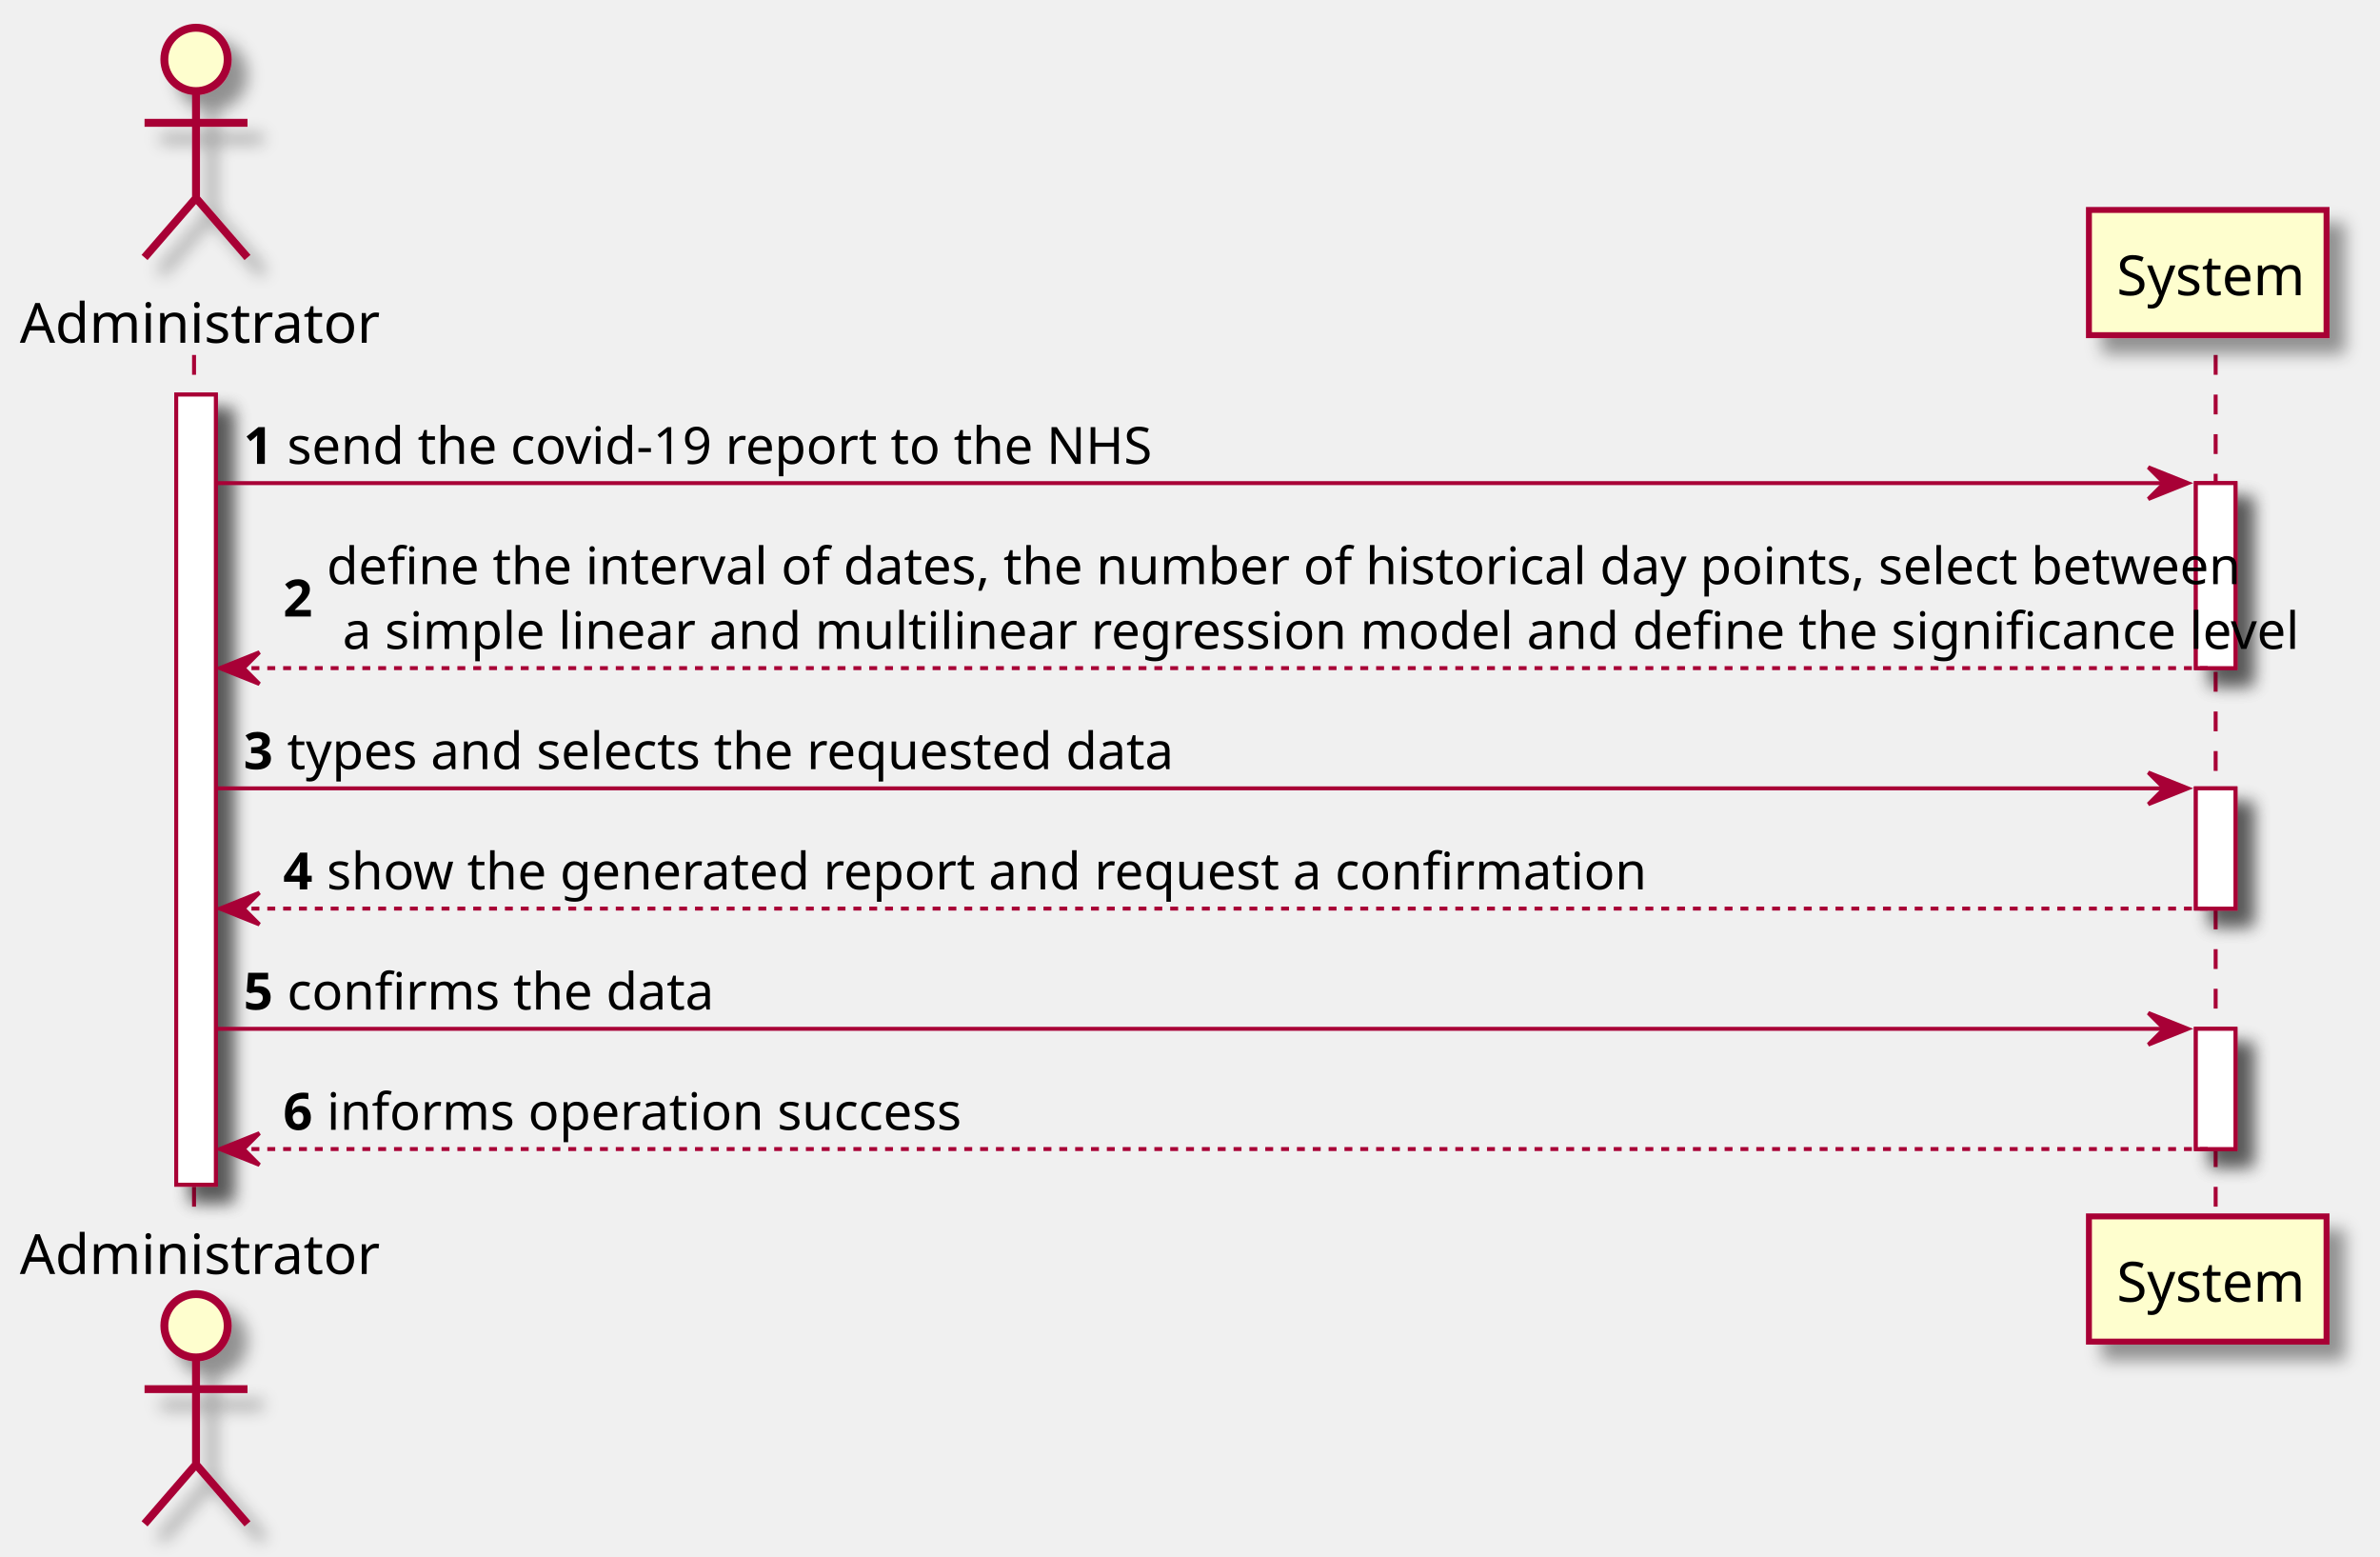
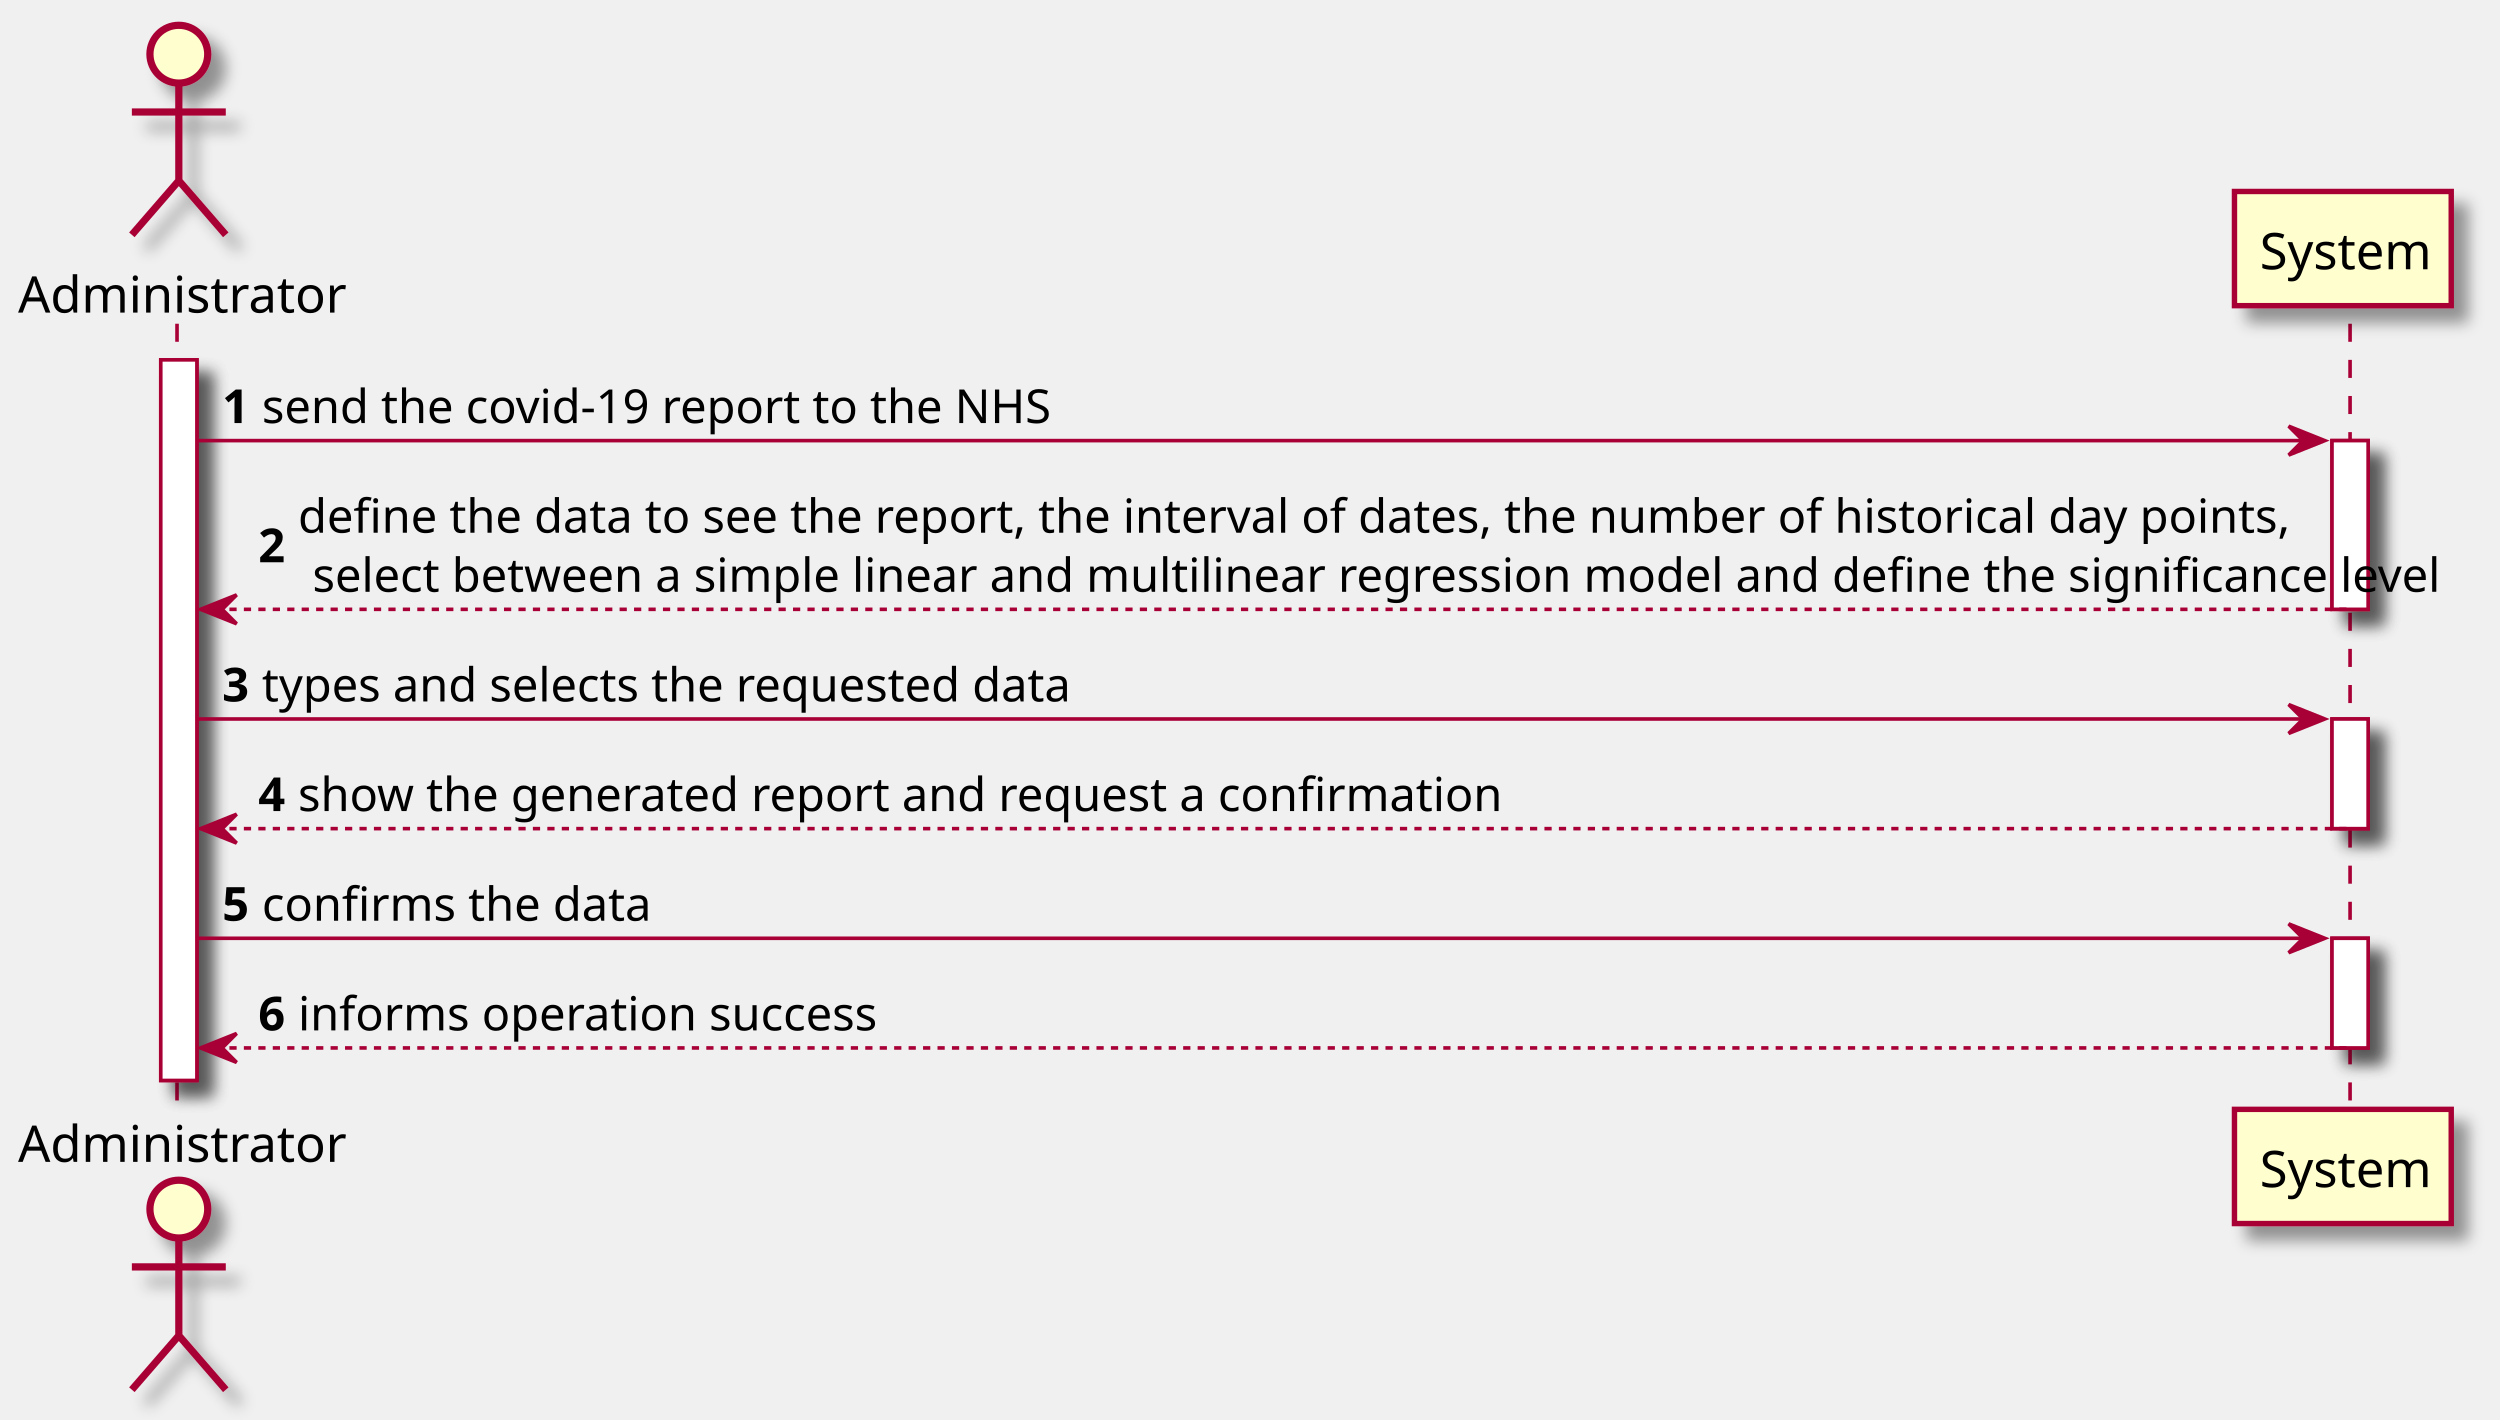
- <svg xmlns="http://www.w3.org/2000/svg" contentScriptType="application/ecmascript" contentStyleType="text/css" height="393px" preserveAspectRatio="none" style="width:601px;height:393px;" version="1.1" viewBox="0 0 601 393" width="601px" zoomAndPan="magnify">
+ <svg xmlns="http://www.w3.org/2000/svg" contentScriptType="application/ecmascript" contentStyleType="text/css" height="393px" preserveAspectRatio="none" style="width:692px;height:393px;" version="1.1" viewBox="0 0 692 393" width="692px" zoomAndPan="magnify">
  <defs>
-     <filter height="300%" id="f1eaul8nl744jv" width="300%" x="-1" y="-1">
+     <filter height="300%" id="f1pl11oalj5xd5" width="300%" x="-1" y="-1">
      <feGaussianBlur result="blurOut" stdDeviation="2.0" />
      <feColorMatrix in="blurOut" result="blurOut2" type="matrix" values="0 0 0 0 0 0 0 0 0 0 0 0 0 0 0 0 0 0 .4 0" />
      <feOffset dx="4.0" dy="4.0" in="blurOut2" result="blurOut3" />
      <feBlend in="SourceGraphic" in2="blurOut3" mode="normal" />
    </filter>
  </defs>
  <g>
-     <rect fill="#FFFFFF" filter="url(#f1eaul8nl744jv)" height="199.461" style="stroke:#A80036;stroke-width:1.0;" width="10" x="44.5" y="99.609" />
-     <rect fill="#FFFFFF" filter="url(#f1eaul8nl744jv)" height="46.703" style="stroke:#A80036;stroke-width:1.0;" width="10" x="554.5" y="121.961" />
-     <rect fill="#FFFFFF" filter="url(#f1eaul8nl744jv)" height="30.352" style="stroke:#A80036;stroke-width:1.0;" width="10" x="554.5" y="199.016" />
-     <rect fill="#FFFFFF" filter="url(#f1eaul8nl744jv)" height="30.352" style="stroke:#A80036;stroke-width:1.0;" width="10" x="554.5" y="259.719" />
+     <rect fill="#FFFFFF" filter="url(#f1pl11oalj5xd5)" height="199.461" style="stroke:#A80036;stroke-width:1.0;" width="10" x="44.5" y="99.609" />
+     <rect fill="#FFFFFF" filter="url(#f1pl11oalj5xd5)" height="46.703" style="stroke:#A80036;stroke-width:1.0;" width="10" x="645.5" y="121.961" />
+     <rect fill="#FFFFFF" filter="url(#f1pl11oalj5xd5)" height="30.352" style="stroke:#A80036;stroke-width:1.0;" width="10" x="645.5" y="199.016" />
+     <rect fill="#FFFFFF" filter="url(#f1pl11oalj5xd5)" height="30.352" style="stroke:#A80036;stroke-width:1.0;" width="10" x="645.5" y="259.719" />
    <line style="stroke:#A80036;stroke-width:1.0;stroke-dasharray:5.0,5.0;" x1="49" x2="49" y1="89.609" y2="308.07" />
-     <line style="stroke:#A80036;stroke-width:1.0;stroke-dasharray:5.0,5.0;" x1="559.5" x2="559.5" y1="89.609" y2="308.07" />
+     <line style="stroke:#A80036;stroke-width:1.0;stroke-dasharray:5.0,5.0;" x1="650.5" x2="650.5" y1="89.609" y2="308.07" />
    <text fill="#000000" font-family="sans-serif" font-size="14" lengthAdjust="spacing" textLength="83" x="5" y="86.533">Administrator</text>
-     <ellipse cx="49.5" cy="15" fill="#FEFECE" filter="url(#f1eaul8nl744jv)" rx="8" ry="8" style="stroke:#A80036;stroke-width:2.0;" />
-     <path d="M49.5,23 L49.5,50 M36.5,31 L62.5,31 M49.5,50 L36.5,65 M49.5,50 L62.5,65 " fill="none" filter="url(#f1eaul8nl744jv)" style="stroke:#A80036;stroke-width:2.0;" />
+     <ellipse cx="49.5" cy="15" fill="#FEFECE" filter="url(#f1pl11oalj5xd5)" rx="8" ry="8" style="stroke:#A80036;stroke-width:2.0;" />
+     <path d="M49.5,23 L49.5,50 M36.5,31 L62.5,31 M49.5,50 L36.5,65 M49.5,50 L62.5,65 " fill="none" filter="url(#f1pl11oalj5xd5)" style="stroke:#A80036;stroke-width:2.0;" />
    <text fill="#000000" font-family="sans-serif" font-size="14" lengthAdjust="spacing" textLength="83" x="5" y="321.603">Administrator</text>
-     <ellipse cx="49.5" cy="334.68" fill="#FEFECE" filter="url(#f1eaul8nl744jv)" rx="8" ry="8" style="stroke:#A80036;stroke-width:2.0;" />
-     <path d="M49.5,342.68 L49.5,369.68 M36.5,350.68 L62.5,350.68 M49.5,369.68 L36.5,384.68 M49.5,369.68 L62.5,384.68 " fill="none" filter="url(#f1eaul8nl744jv)" style="stroke:#A80036;stroke-width:2.0;" />
-     <rect fill="#FEFECE" filter="url(#f1eaul8nl744jv)" height="31.609" style="stroke:#A80036;stroke-width:1.5;" width="60" x="527.5" y="53" />
-     <text fill="#000000" font-family="sans-serif" font-size="14" lengthAdjust="spacing" textLength="46" x="534.5" y="74.533">System</text>
-     <rect fill="#FEFECE" filter="url(#f1eaul8nl744jv)" height="31.609" style="stroke:#A80036;stroke-width:1.5;" width="60" x="527.5" y="307.07" />
-     <text fill="#000000" font-family="sans-serif" font-size="14" lengthAdjust="spacing" textLength="46" x="534.5" y="328.603">System</text>
-     <rect fill="#FFFFFF" filter="url(#f1eaul8nl744jv)" height="199.461" style="stroke:#A80036;stroke-width:1.0;" width="10" x="44.5" y="99.609" />
-     <rect fill="#FFFFFF" filter="url(#f1eaul8nl744jv)" height="46.703" style="stroke:#A80036;stroke-width:1.0;" width="10" x="554.5" y="121.961" />
-     <rect fill="#FFFFFF" filter="url(#f1eaul8nl744jv)" height="30.352" style="stroke:#A80036;stroke-width:1.0;" width="10" x="554.5" y="199.016" />
-     <rect fill="#FFFFFF" filter="url(#f1eaul8nl744jv)" height="30.352" style="stroke:#A80036;stroke-width:1.0;" width="10" x="554.5" y="259.719" />
-     <polygon fill="#A80036" points="542.5,117.961,552.5,121.961,542.5,125.961,546.5,121.961" style="stroke:#A80036;stroke-width:1.0;" />
-     <line style="stroke:#A80036;stroke-width:1.0;" x1="54.5" x2="548.5" y1="121.961" y2="121.961" />
+     <ellipse cx="49.5" cy="334.68" fill="#FEFECE" filter="url(#f1pl11oalj5xd5)" rx="8" ry="8" style="stroke:#A80036;stroke-width:2.0;" />
+     <path d="M49.5,342.68 L49.5,369.68 M36.5,350.68 L62.5,350.68 M49.5,369.68 L36.5,384.68 M49.5,369.68 L62.5,384.68 " fill="none" filter="url(#f1pl11oalj5xd5)" style="stroke:#A80036;stroke-width:2.0;" />
+     <rect fill="#FEFECE" filter="url(#f1pl11oalj5xd5)" height="31.609" style="stroke:#A80036;stroke-width:1.5;" width="60" x="618.5" y="53" />
+     <text fill="#000000" font-family="sans-serif" font-size="14" lengthAdjust="spacing" textLength="46" x="625.5" y="74.533">System</text>
+     <rect fill="#FEFECE" filter="url(#f1pl11oalj5xd5)" height="31.609" style="stroke:#A80036;stroke-width:1.5;" width="60" x="618.5" y="307.07" />
+     <text fill="#000000" font-family="sans-serif" font-size="14" lengthAdjust="spacing" textLength="46" x="625.5" y="328.603">System</text>
+     <rect fill="#FFFFFF" filter="url(#f1pl11oalj5xd5)" height="199.461" style="stroke:#A80036;stroke-width:1.0;" width="10" x="44.5" y="99.609" />
+     <rect fill="#FFFFFF" filter="url(#f1pl11oalj5xd5)" height="46.703" style="stroke:#A80036;stroke-width:1.0;" width="10" x="645.5" y="121.961" />
+     <rect fill="#FFFFFF" filter="url(#f1pl11oalj5xd5)" height="30.352" style="stroke:#A80036;stroke-width:1.0;" width="10" x="645.5" y="199.016" />
+     <rect fill="#FFFFFF" filter="url(#f1pl11oalj5xd5)" height="30.352" style="stroke:#A80036;stroke-width:1.0;" width="10" x="645.5" y="259.719" />
+     <polygon fill="#A80036" points="633.5,117.961,643.5,121.961,633.5,125.961,637.5,121.961" style="stroke:#A80036;stroke-width:1.0;" />
+     <line style="stroke:#A80036;stroke-width:1.0;" x1="54.5" x2="639.5" y1="121.961" y2="121.961" />
    <text fill="#000000" font-family="sans-serif" font-size="13" font-weight="bold" lengthAdjust="spacing" textLength="7" x="61.5" y="117.105">1</text>
    <text fill="#000000" font-family="sans-serif" font-size="13" lengthAdjust="spacing" textLength="206" x="72.5" y="117.105">send the covid-19 report to the NHS</text>
    <polygon fill="#A80036" points="65.5,164.664,55.5,168.664,65.5,172.664,61.5,168.664" style="stroke:#A80036;stroke-width:1.0;" />
-     <line style="stroke:#A80036;stroke-width:1.0;stroke-dasharray:2.0,2.0;" x1="59.5" x2="558.5" y1="168.664" y2="168.664" />
+     <line style="stroke:#A80036;stroke-width:1.0;stroke-dasharray:2.0,2.0;" x1="59.5" x2="649.5" y1="168.664" y2="168.664" />
    <text fill="#000000" font-family="sans-serif" font-size="13" font-weight="bold" lengthAdjust="spacing" textLength="7" x="71.5" y="155.632">2</text>
-     <text fill="#000000" font-family="sans-serif" font-size="13" lengthAdjust="spacing" textLength="452" x="82.5" y="147.456">define the interval of dates, the number of historical day points, select between</text>
-     <text fill="#000000" font-family="sans-serif" font-size="13" lengthAdjust="spacing" textLength="461" x="86.5" y="163.808">a simple linear and multilinear regression model and define the significance level</text>
-     <polygon fill="#A80036" points="542.5,195.016,552.5,199.016,542.5,203.016,546.5,199.016" style="stroke:#A80036;stroke-width:1.0;" />
-     <line style="stroke:#A80036;stroke-width:1.0;" x1="54.5" x2="548.5" y1="199.016" y2="199.016" />
+     <text fill="#000000" font-family="sans-serif" font-size="13" lengthAdjust="spacing" textLength="515" x="82.5" y="147.456">define the data to see the report, the interval of dates, the number of historical day points,</text>
+     <text fill="#000000" font-family="sans-serif" font-size="13" lengthAdjust="spacing" textLength="552" x="86.5" y="163.808">select between a simple linear and multilinear regression model and define the significance level</text>
+     <polygon fill="#A80036" points="633.5,195.016,643.5,199.016,633.5,203.016,637.5,199.016" style="stroke:#A80036;stroke-width:1.0;" />
+     <line style="stroke:#A80036;stroke-width:1.0;" x1="54.5" x2="639.5" y1="199.016" y2="199.016" />
    <text fill="#000000" font-family="sans-serif" font-size="13" font-weight="bold" lengthAdjust="spacing" textLength="7" x="61.5" y="194.159">3</text>
    <text fill="#000000" font-family="sans-serif" font-size="13" lengthAdjust="spacing" textLength="215" x="72.5" y="194.159">types and selects the requested data</text>
    <polygon fill="#A80036" points="65.5,225.367,55.5,229.367,65.5,233.367,61.5,229.367" style="stroke:#A80036;stroke-width:1.0;" />
-     <line style="stroke:#A80036;stroke-width:1.0;stroke-dasharray:2.0,2.0;" x1="59.5" x2="558.5" y1="229.367" y2="229.367" />
+     <line style="stroke:#A80036;stroke-width:1.0;stroke-dasharray:2.0,2.0;" x1="59.5" x2="649.5" y1="229.367" y2="229.367" />
    <text fill="#000000" font-family="sans-serif" font-size="13" font-weight="bold" lengthAdjust="spacing" textLength="7" x="71.5" y="224.511">4</text>
    <text fill="#000000" font-family="sans-serif" font-size="13" lengthAdjust="spacing" textLength="307" x="82.5" y="224.511">show the generated report and request a confirmation</text>
-     <polygon fill="#A80036" points="542.5,255.719,552.5,259.719,542.5,263.719,546.5,259.719" style="stroke:#A80036;stroke-width:1.0;" />
-     <line style="stroke:#A80036;stroke-width:1.0;" x1="54.5" x2="548.5" y1="259.719" y2="259.719" />
+     <polygon fill="#A80036" points="633.5,255.719,643.5,259.719,633.5,263.719,637.5,259.719" style="stroke:#A80036;stroke-width:1.0;" />
+     <line style="stroke:#A80036;stroke-width:1.0;" x1="54.5" x2="639.5" y1="259.719" y2="259.719" />
    <text fill="#000000" font-family="sans-serif" font-size="13" font-weight="bold" lengthAdjust="spacing" textLength="7" x="61.5" y="254.862">5</text>
    <text fill="#000000" font-family="sans-serif" font-size="13" lengthAdjust="spacing" textLength="100" x="72.5" y="254.862">confirms the data</text>
    <polygon fill="#A80036" points="65.5,286.07,55.5,290.07,65.5,294.07,61.5,290.07" style="stroke:#A80036;stroke-width:1.0;" />
-     <line style="stroke:#A80036;stroke-width:1.0;stroke-dasharray:2.0,2.0;" x1="59.5" x2="558.5" y1="290.07" y2="290.07" />
+     <line style="stroke:#A80036;stroke-width:1.0;stroke-dasharray:2.0,2.0;" x1="59.5" x2="649.5" y1="290.07" y2="290.07" />
    <text fill="#000000" font-family="sans-serif" font-size="13" font-weight="bold" lengthAdjust="spacing" textLength="7" x="71.5" y="285.214">6</text>
    <text fill="#000000" font-family="sans-serif" font-size="13" lengthAdjust="spacing" textLength="152" x="82.5" y="285.214">informs operation success</text>
  </g>
</svg>
